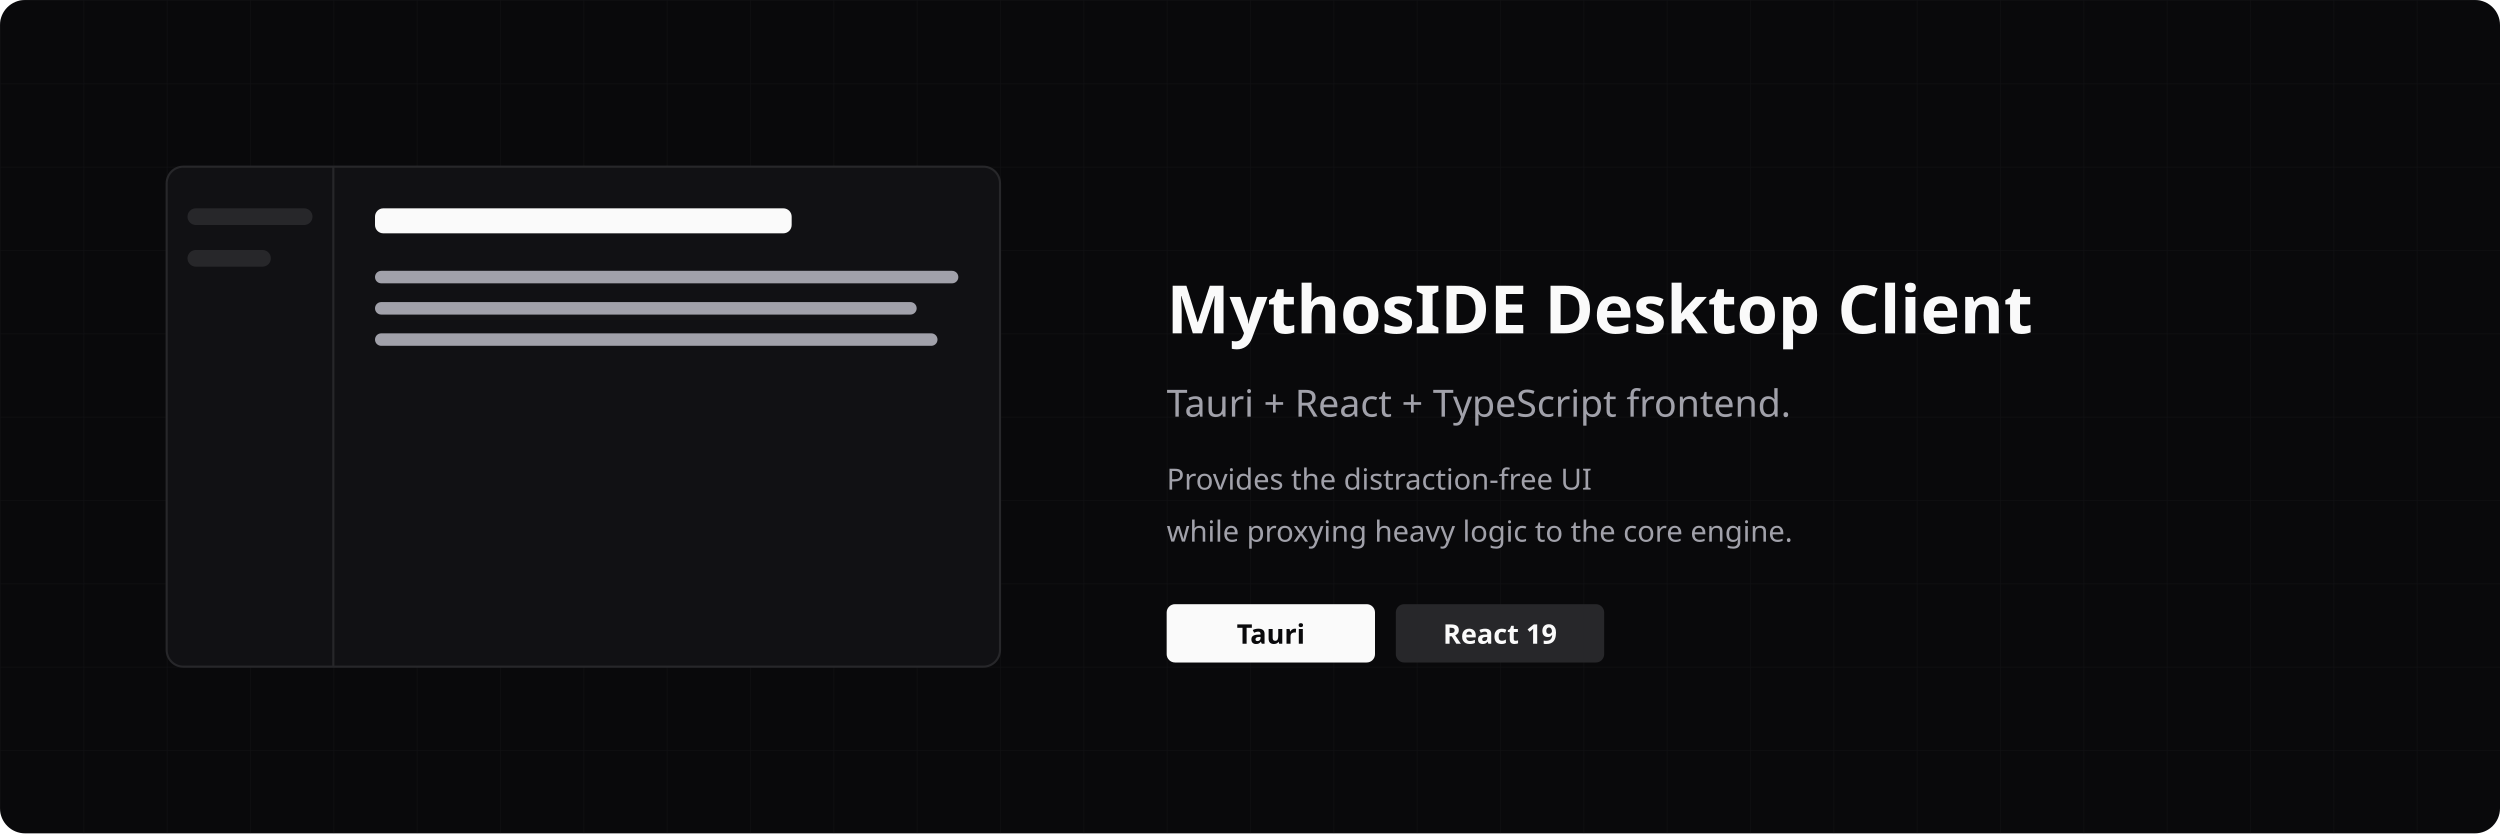
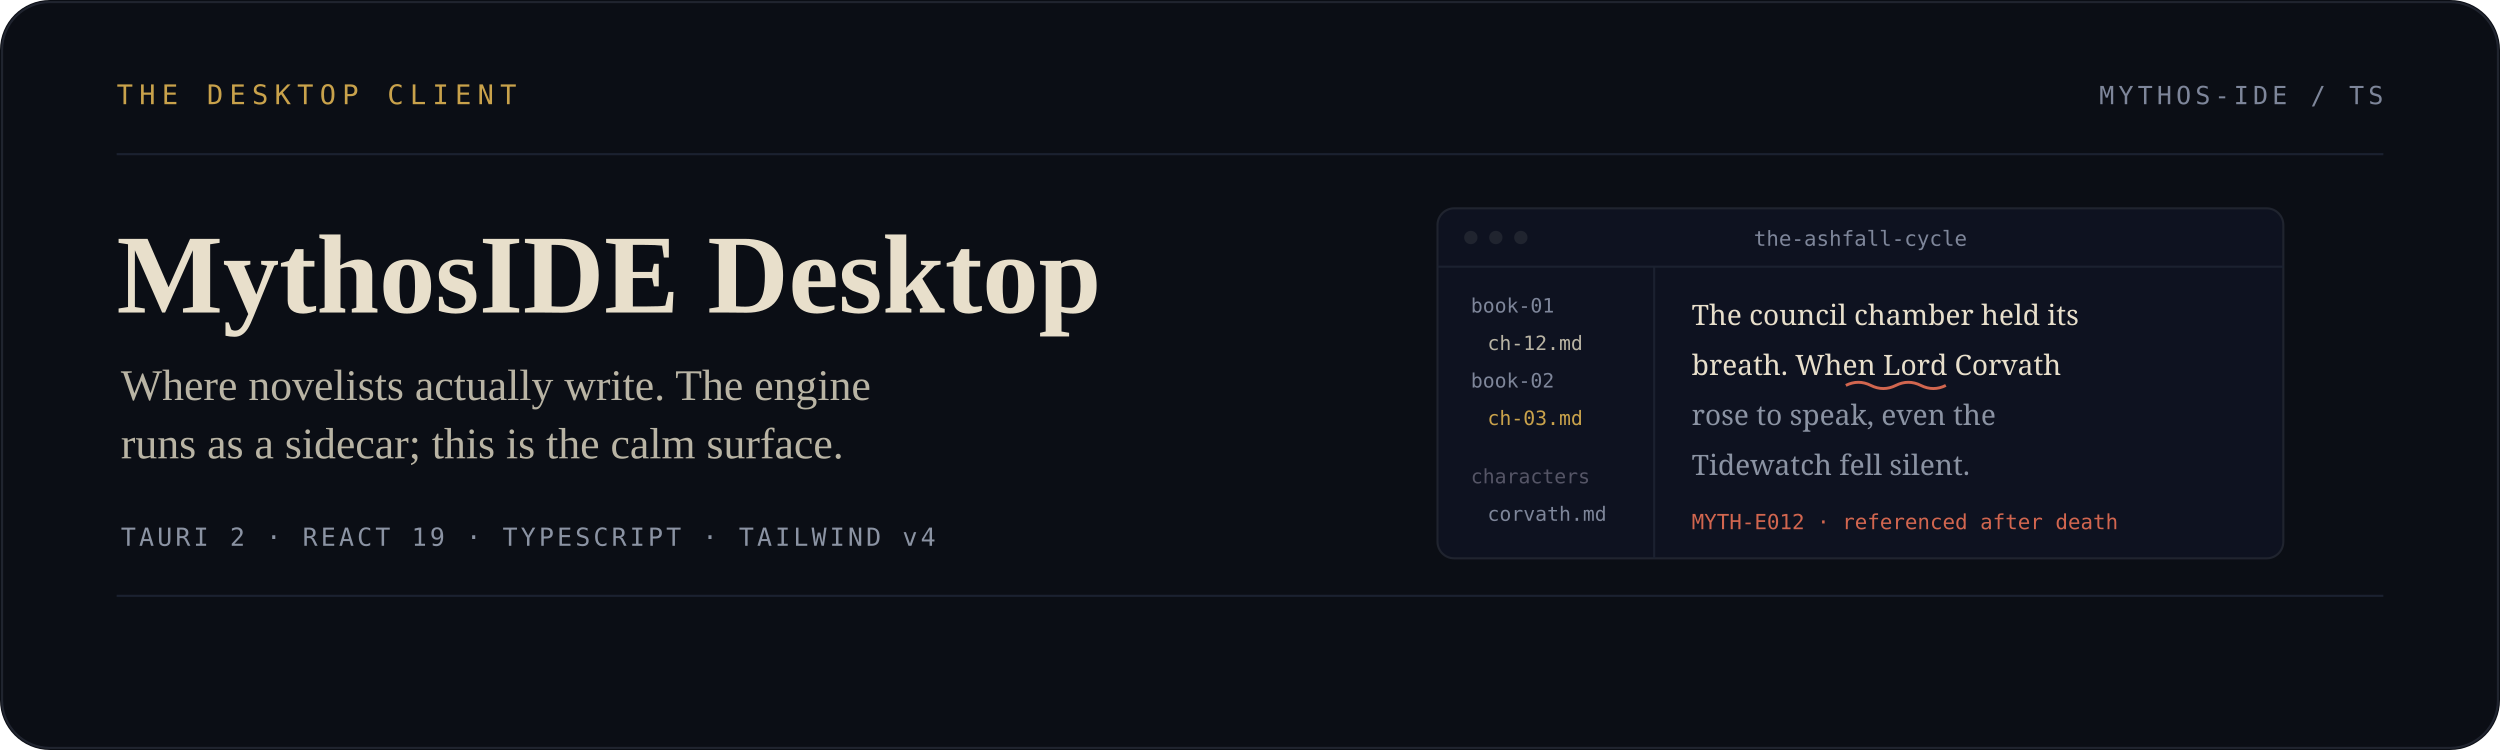
- <svg xmlns="http://www.w3.org/2000/svg" viewBox="0 0 1200 400" width="100%">
-   <rect width="1200" height="400" fill="#09090B" rx="12" />
-   <defs>
-     <pattern id="grid2" width="40" height="40" patternUnits="userSpaceOnUse">
-       <path d="M 40 0 L 0 0 0 40" fill="none" stroke="#27272A" stroke-width="0.5" opacity="0.3" />
-     </pattern>
-   </defs>
-   <rect width="1200" height="400" fill="url(#grid2)" rx="12" />
-   <rect x="80" y="80" width="400" height="240" fill="#111114" rx="8" stroke="#27272A" stroke-width="1" />
-   <line x1="160" y1="80" x2="160" y2="320" stroke="#27272A" stroke-width="1" />
-   <rect x="90" y="100" width="60" height="8" fill="#27272A" rx="4" />
-   <rect x="90" y="120" width="40" height="8" fill="#27272A" rx="4" />
-   <rect x="180" y="100" width="200" height="12" fill="#FAFAFA" rx="4" />
-   <rect x="180" y="130" width="280" height="6" fill="#A1A1AA" rx="3" />
-   <rect x="180" y="145" width="260" height="6" fill="#A1A1AA" rx="3" />
-   <rect x="180" y="160" width="270" height="6" fill="#A1A1AA" rx="3" />
-   <text x="560" y="160" fill="#FAFAFA" font-family="system-ui, sans-serif" font-size="32" font-weight="700">MythosIDE Desktop Client</text>
-   <text x="560" y="200" fill="#A1A1AA" font-family="system-ui, sans-serif" font-size="18">Tauri + React + TypeScript frontend.</text>
-   <text x="560" y="235" fill="#A1A1AA" font-family="system-ui, sans-serif" font-size="14">Provides the distraction-free UI</text>
-   <text x="560" y="260" fill="#A1A1AA" font-family="system-ui, sans-serif" font-size="14">while proxying heavy logic to the core engine.</text>
-   <rect x="560" y="290" width="100" height="28" fill="#FAFAFA" rx="4" />
-   <text x="610" y="309" fill="#09090B" font-family="system-ui, sans-serif" font-size="13" font-weight="600" text-anchor="middle">Tauri</text>
-   <rect x="670" y="290" width="100" height="28" fill="#27272A" rx="4" />
-   <text x="720" y="309" fill="#FAFAFA" font-family="system-ui, sans-serif" font-size="13" font-weight="600" text-anchor="middle">React 19</text>
+ <svg xmlns="http://www.w3.org/2000/svg" width="1200" height="360" viewBox="0 0 1200 360" role="img" aria-labelledby="t d">
+   <rect width="1200" height="360" rx="24" fill="#0B0E15" />
+   <rect x="1" y="1" width="1198" height="358" rx="23" fill="none" stroke="#20242f" />
+   <path d="M56 74H1144M56 286H1144" stroke="#1b2130" />
+   <text x="56" y="50" fill="#C9A24B" font-family="ui-monospace, SFMono-Regular, Menlo, monospace" font-size="13" letter-spacing="3">THE DESKTOP CLIENT</text>
+   <text x="1144" y="50" text-anchor="end" fill="#7E869A" font-family="ui-monospace, SFMono-Regular, Menlo, monospace" font-size="12" letter-spacing="2">MYTHOS-IDE / TS</text>
+   <text x="56" y="150" fill="#E8DFCB" font-family="Georgia, 'Times New Roman', serif" font-size="54" font-weight="600">MythosIDE Desktop</text>
+   <text x="58" y="192" fill="#B9B4A4" font-family="Georgia, 'Times New Roman', serif" font-size="21">Where novelists actually write. The engine</text>
+   <text x="58" y="220" fill="#B9B4A4" font-family="Georgia, 'Times New Roman', serif" font-size="21">runs as a sidecar; this is the calm surface.</text>
+   <text x="58" y="262" fill="#8b93a3" font-family="ui-monospace, SFMono-Regular, Menlo, monospace" font-size="12" letter-spacing="1.5">TAURI 2 · REACT 19 · TYPESCRIPT · TAILWIND v4</text>
+   <g transform="translate(690 100)">
+     <rect x="0" y="0" width="406" height="168" rx="8" fill="#0E1220" stroke="#20242f" />
+     <path d="M0 28H406" stroke="#1b2130" />
+     <circle cx="16" cy="14" r="3.2" fill="#20242f" />
+     <circle cx="28" cy="14" r="3.2" fill="#20242f" />
+     <circle cx="40" cy="14" r="3.2" fill="#20242f" />
+     <text x="203" y="18" text-anchor="middle" fill="#7E869A" font-family="ui-monospace, monospace" font-size="10">the-ashfall-cycle</text>
+     <path d="M104 28V168" stroke="#1b2130" />
+     <g font-family="ui-monospace, monospace" font-size="9.5" fill="#7E869A">
+       <text x="16" y="50">book-01</text>
+       <text x="24" y="68" fill="#B9B4A4">ch-12.md</text>
+       <text x="16" y="86">book-02</text>
+       <text x="24" y="104" fill="#C9A24B">ch-03.md</text>
+       <text x="16" y="132" fill="#556">characters</text>
+       <text x="24" y="150">corvath.md</text>
+     </g>
+     <g font-family="Georgia, serif" font-size="13.5" fill="#E8DFCB">
+       <text x="122" y="56">The council chamber held its</text>
+       <text x="122" y="80">breath. When <tspan fill="#E8DFCB">Lord Corvath</tspan>
+       </text>
+       <path d="M196 85 q6 -3 12 0 t12 0 t12 0 t12 0" fill="none" stroke="#D2664F" stroke-width="1.4" />
+       <text x="122" y="104" fill="#8b93a3">rose to speak, even the</text>
+       <text x="122" y="128" fill="#8b93a3">Tidewatch fell silent.</text>
+     </g>
+     <text x="122" y="154" fill="#D2664F" font-family="ui-monospace, monospace" font-size="10">MYTH-E012 · referenced after death</text>
+   </g>
</svg>
